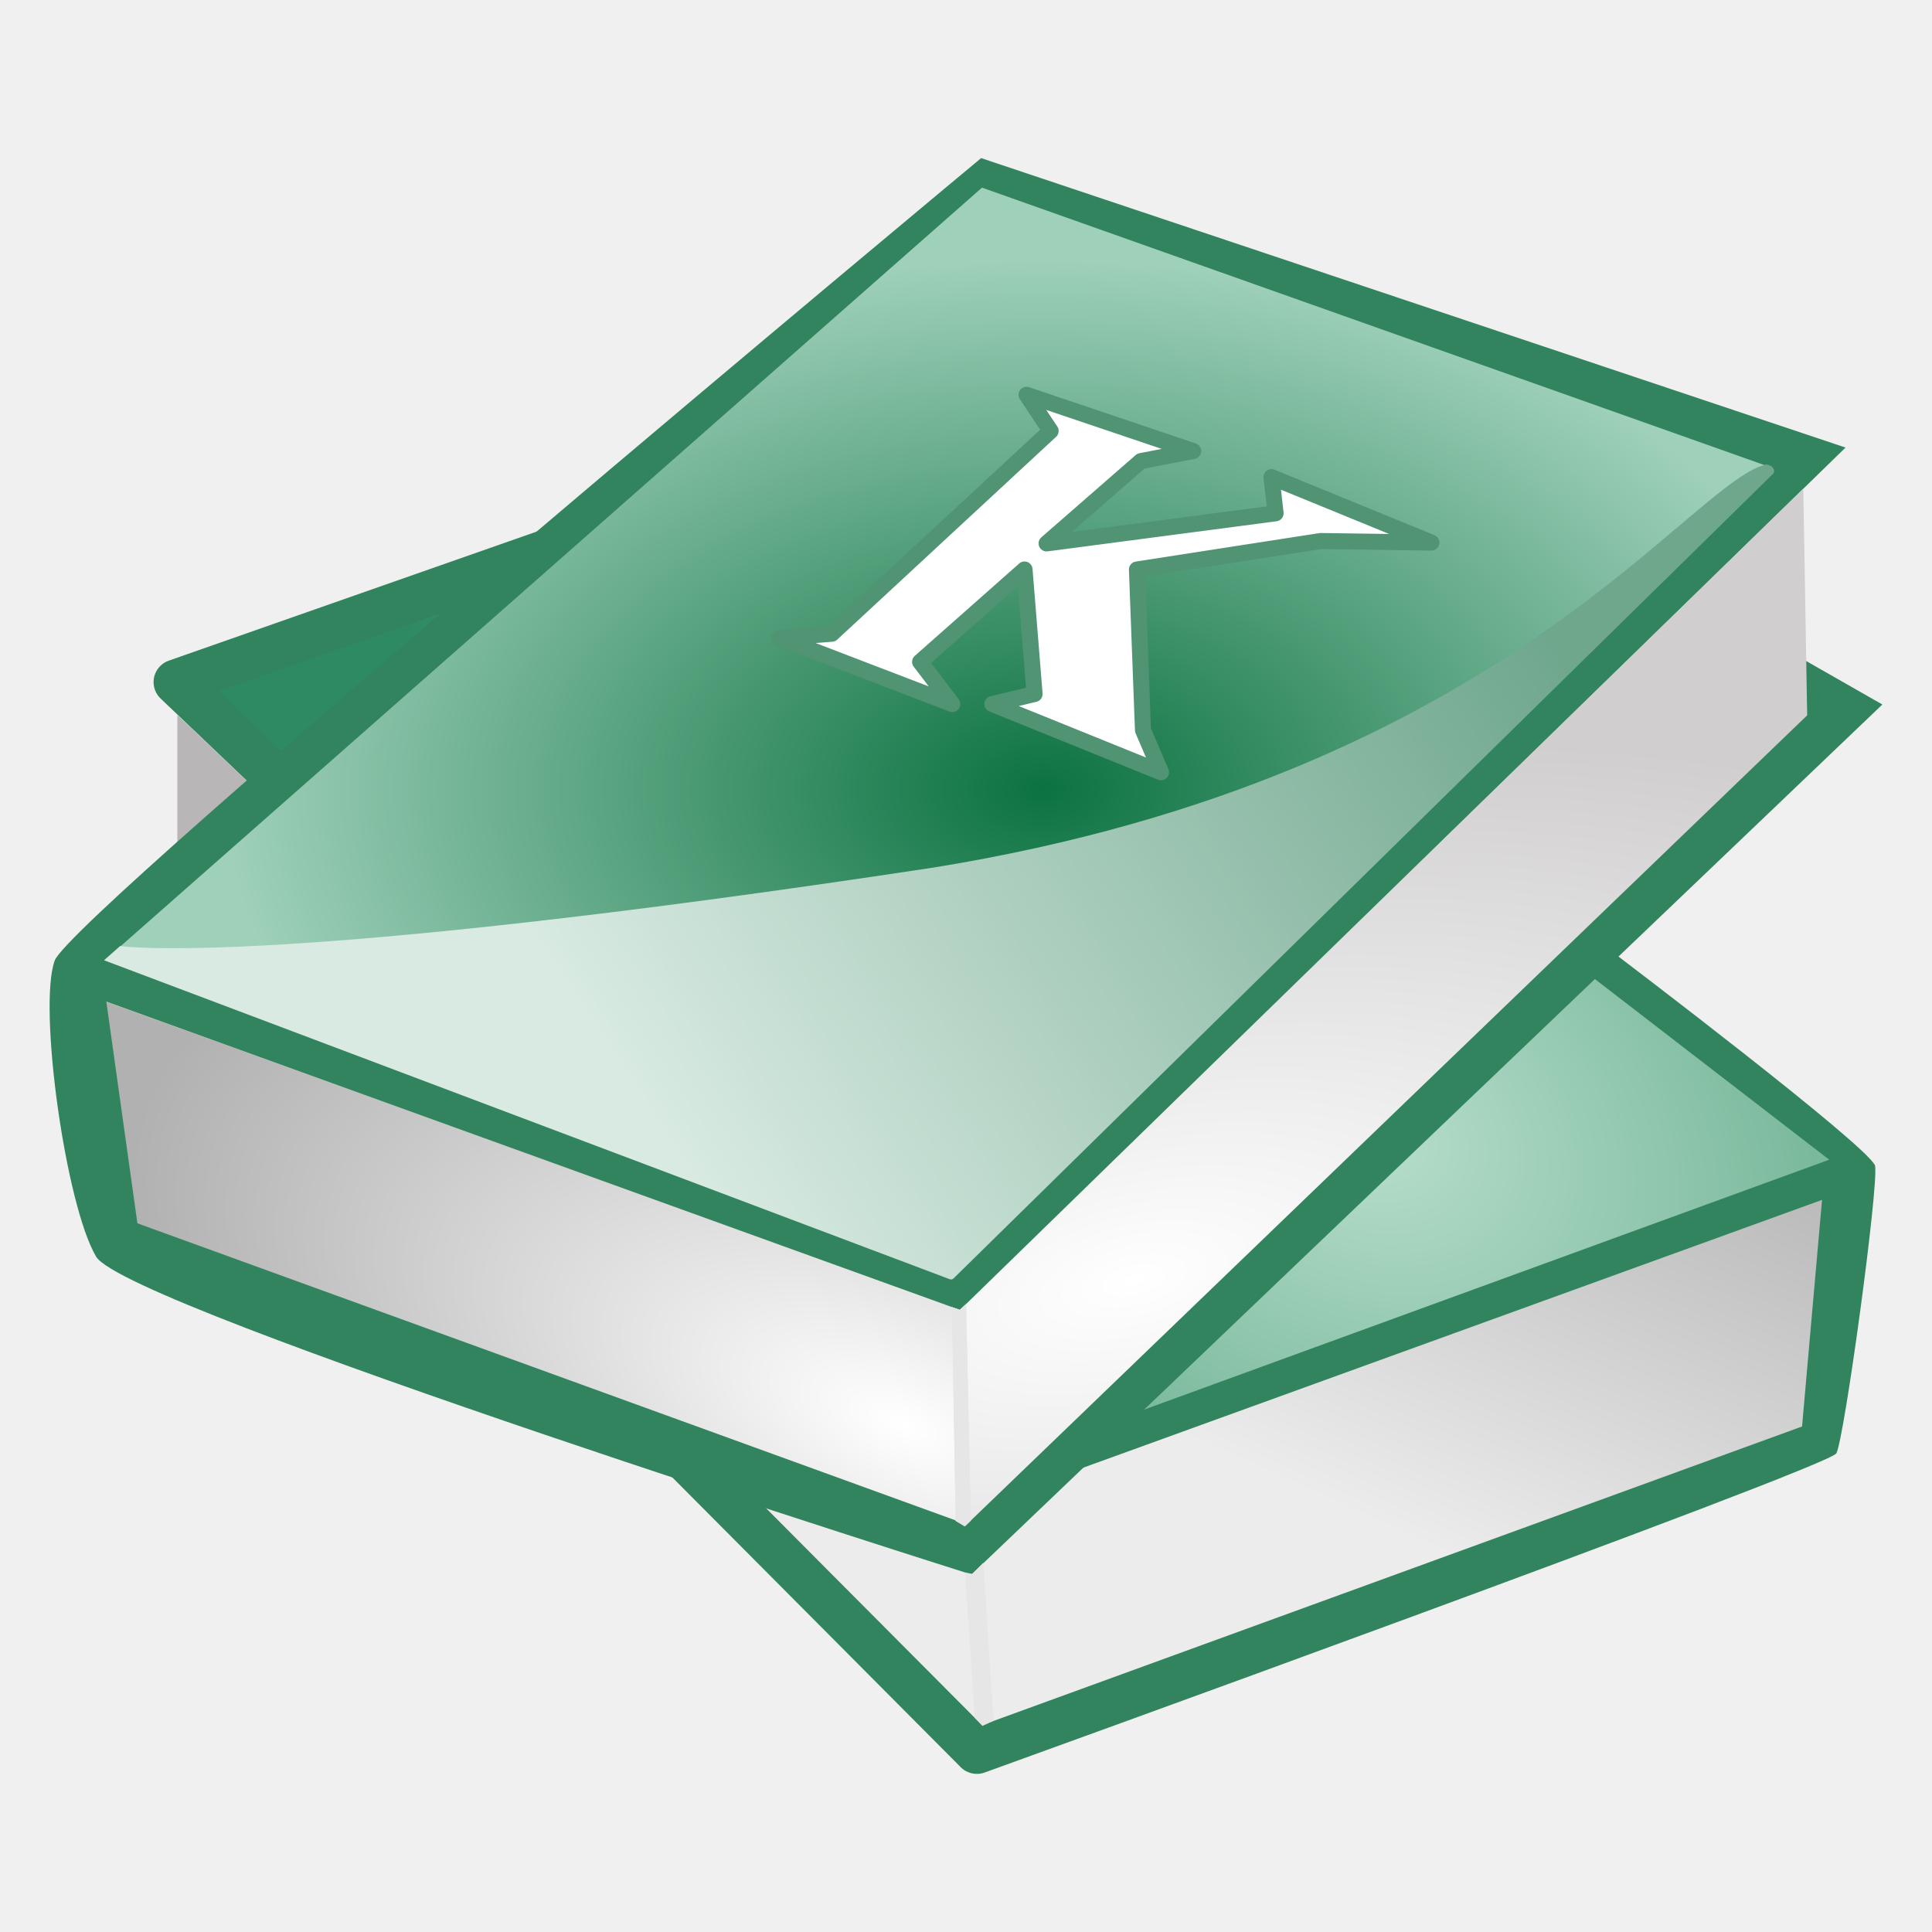
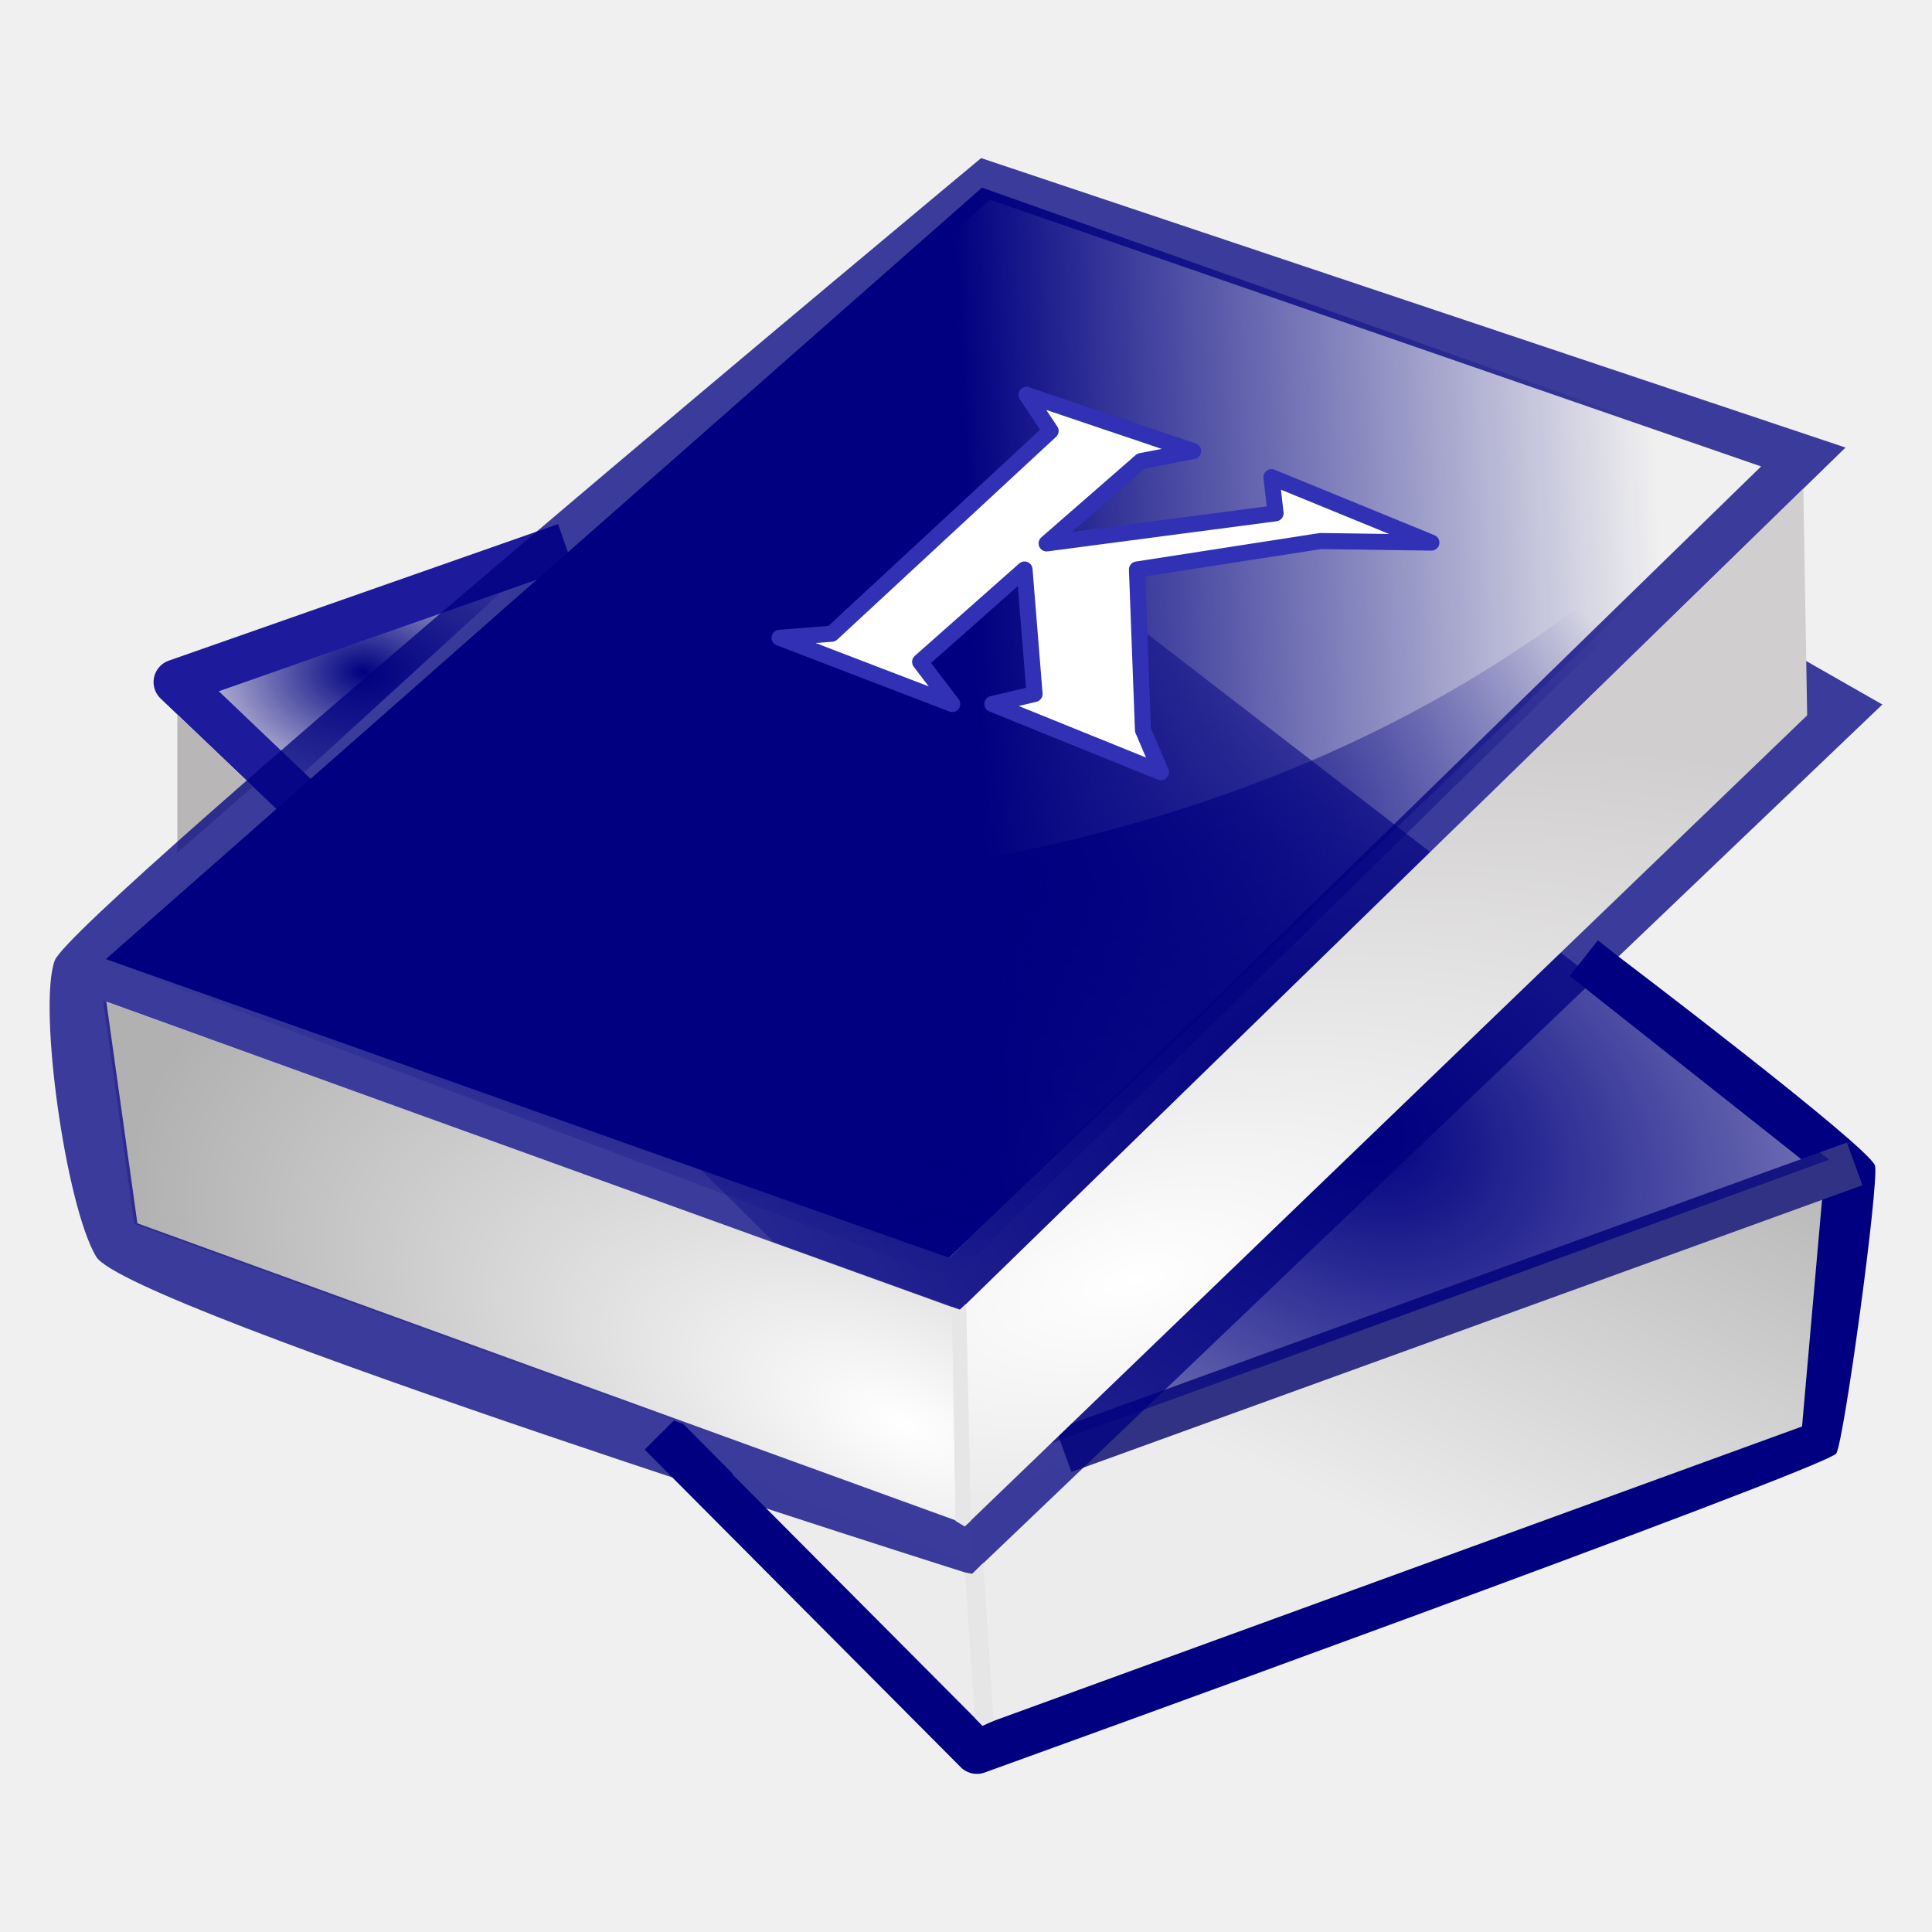
- <svg xmlns="http://www.w3.org/2000/svg" xmlns:xlink="http://www.w3.org/1999/xlink" width="36mm" height="36mm" viewBox="0 0 127.559 127.559" id="svg2" version="1.1">
+ <svg xmlns="http://www.w3.org/2000/svg" xmlns:ns1="http://www.openswatchbook.org/uri/2009/osb" xmlns:xlink="http://www.w3.org/1999/xlink" width="36mm" height="36mm" viewBox="0 0 127.559 127.559" id="svg2" version="1.1">
  <defs id="defs4">
-     <linearGradient id="linearGradient4342-3">
-       <stop id="stop4209" offset="0" style="stop-color:#b9dfcd;stop-opacity:1" />
-       <stop id="stop4211" offset="1" style="stop-color:#2e8b61;stop-opacity:1" />
+     <linearGradient id="linearGradient6729">
+       <stop style="stop-color:#000080;stop-opacity:1;" offset="0" id="stop6725" />
+       <stop style="stop-color:#000080;stop-opacity:0;" offset="1" id="stop6727" />
+     </linearGradient>
+     <linearGradient id="linearGradient5225">
+       <stop style="stop-color:#000080;stop-opacity:1;" offset="0" id="stop5221" />
+       <stop style="stop-color:#000080;stop-opacity:0;" offset="1" id="stop5223" />
+     </linearGradient>
+     <linearGradient id="linearGradient5217">
+       <stop style="stop-color:#000080;stop-opacity:1;" offset="0" id="stop5213" />
+       <stop style="stop-color:#000080;stop-opacity:0;" offset="1" id="stop5215" />
+     </linearGradient>
+     <linearGradient id="linearGradient5203" ns1:paint="gradient">
+       <stop style="stop-color:#000005;stop-opacity:1;" offset="0" id="stop5199" />
+       <stop style="stop-color:#000080;stop-opacity:0;" offset="1" id="stop5201" />
    </linearGradient>
    <linearGradient id="linearGradient4399">
      <stop style="stop-color:#ffffff;stop-opacity:1" offset="0" id="stop4401" />
      <stop style="stop-color:#b1b1b1;stop-opacity:1" offset="1" id="stop4403" />
    </linearGradient>
    <linearGradient id="linearGradient4387">
      <stop style="stop-color:#ececec;stop-opacity:1;" offset="0" id="stop4389" />
      <stop style="stop-color:#b5b5b5;stop-opacity:1" offset="1" id="stop4391" />
    </linearGradient>
    <linearGradient id="linearGradient4379">
      <stop style="stop-color:#ffffff;stop-opacity:1" offset="0" id="stop4381" />
      <stop style="stop-color:#d0cece;stop-opacity:1" offset="1" id="stop4383" />
    </linearGradient>
-     <linearGradient id="linearGradient4342">
-       <stop style="stop-color:#0c7241;stop-opacity:1" offset="0" id="stop4344" />
-       <stop style="stop-color:#9fd0ba;stop-opacity:1" offset="1" id="stop4346" />
-     </linearGradient>
-     <linearGradient id="linearGradient4332">
-       <stop style="stop-color:#d8eae2;stop-opacity:1" offset="0" id="stop4334" />
-       <stop style="stop-color:#6fa78d;stop-opacity:1" offset="1" id="stop4336" />
-     </linearGradient>
-     <linearGradient xlink:href="#linearGradient4332" id="linearGradient4338" x1="211.022" y1="569.338" x2="266.825" y2="532.722" gradientUnits="userSpaceOnUse" />
-     <radialGradient xlink:href="#linearGradient4342" id="radialGradient4348" cx="233.608" cy="545.129" fx="233.608" fy="545.129" r="54.077" gradientTransform="matrix(1,0,0,0.6463622,0,190.5898)" gradientUnits="userSpaceOnUse" />
    <linearGradient xlink:href="#linearGradient4387" id="linearGradient4393" x1="256.094" y1="591.638" x2="270.578" y2="559.643" gradientUnits="userSpaceOnUse" />
    <filter style="color-interpolation-filters:sRGB" id="filter4453">
      <feGaussianBlur stdDeviation="0.2 0.2" result="blur" id="feGaussianBlur4455" />
    </filter>
-     <radialGradient xlink:href="#linearGradient4342-3" id="radialGradient4205" cx="254.544" cy="571.634" fx="254.544" fy="571.634" r="52.518" gradientTransform="matrix(0.460818,-0.8874947,1.19958,0.6228637,-548.475,435.0958)" gradientUnits="userSpaceOnUse" />
+     <radialGradient xlink:href="#linearGradient5217" id="radialGradient4205" cx="254.544" cy="571.634" fx="254.544" fy="571.634" r="52.518" gradientTransform="matrix(0.460818,-0.8874947,1.19958,0.6228637,-548.475,435.0958)" gradientUnits="userSpaceOnUse" />
    <radialGradient xlink:href="#linearGradient4379" id="radialGradient4223" cx="239.657" cy="572.059" fx="239.657" fy="572.059" r="27.95" gradientTransform="matrix(2.406189,-0.5830536,0.2720604,1.122759,-492.6371,72.82369)" gradientUnits="userSpaceOnUse" />
    <radialGradient xlink:href="#linearGradient4399" id="radialGradient4255" cx="220.457" cy="590.284" fx="220.457" fy="590.284" r="28.438" gradientTransform="matrix(0.3720647,-0.8533671,1.752866,0.7642429,-892.2812,321.8943)" gradientUnits="userSpaceOnUse" />
+     <radialGradient xlink:href="#linearGradient5217" id="radialGradient5219" cx="226.791" cy="548.42" fx="226.791" fy="548.42" r="55.134" gradientTransform="matrix(1,0,0,0.4880138,0,280.7833)" gradientUnits="userSpaceOnUse" />
+     <radialGradient xlink:href="#linearGradient5225" id="radialGradient5227" cx="188.777" cy="535.217" fx="188.777" fy="535.217" r="13.849" gradientTransform="matrix(1,0,0,0.7052722,0,157.7434)" gradientUnits="userSpaceOnUse" />
+     <linearGradient xlink:href="#linearGradient6729" id="linearGradient6731" x1="229.786" y1="553.813" x2="275.462" y2="551.824" gradientUnits="userSpaceOnUse" />
  </defs>
  <g id="layer1" transform="translate(-168.0657,-480.4103)" style="display:inline">
    <g id="g4257" transform="translate(3.276242,-10.43839)">
      <path id="rect4259-5-3" d="m 285.45,568.447 -56.6,21.503 0.81,14.832 54.112,-19.748 z" style="color:#000000;clip-rule:nonzero;display:inline;overflow:visible;visibility:visible;opacity:1;isolation:auto;mix-blend-mode:normal;color-interpolation:sRGB;color-interpolation-filters:linearRGB;solid-color:#000000;solid-opacity:1;fill:url(#linearGradient4393);fill-opacity:1;fill-rule:evenodd;stroke:none;stroke-width:3;stroke-linecap:square;stroke-linejoin:round;stroke-miterlimit:4;stroke-dasharray:none;stroke-dashoffset:0;stroke-opacity:1;marker:none;color-rendering:auto;image-rendering:auto;shape-rendering:auto;text-rendering:auto;enable-background:accumulate" />
-       <path id="path4205" d="m 270.291,552.934 -1.863,2.354 1.178,0.93 15.615,12.355 -1.453,16.457 -54.096,19.703 -19.135,-19.227 -1.059,-1.064 -2.127,2.117 1.059,1.062 19.812,19.906 c 0.412,0.414 1.027,0.551 1.576,0.352 0,0 55.714,-20.129 56.236,-21.076 0.522,-0.948 2.798,-17.592 2.557,-18.988 -0.425,-1.29 -17.125,-13.949 -17.125,-13.949 z" style="color:#000000;font-style:normal;font-variant:normal;font-weight:normal;font-stretch:normal;font-size:medium;line-height:normal;font-family:sans-serif;text-indent:0;text-align:start;text-decoration:none;text-decoration-line:none;text-decoration-style:solid;text-decoration-color:#000000;letter-spacing:normal;word-spacing:normal;text-transform:none;direction:ltr;block-progression:tb;writing-mode:lr-tb;baseline-shift:baseline;text-anchor:start;white-space:normal;clip-rule:nonzero;display:inline;overflow:visible;visibility:visible;opacity:1;isolation:auto;mix-blend-mode:normal;color-interpolation:sRGB;color-interpolation-filters:linearRGB;solid-color:#000000;solid-opacity:1;fill:#32845e;fill-opacity:1;fill-rule:evenodd;stroke:none;stroke-width:3;stroke-linecap:square;stroke-linejoin:round;stroke-miterlimit:4;stroke-dasharray:none;stroke-dashoffset:0;stroke-opacity:1;color-rendering:auto;image-rendering:auto;shape-rendering:auto;text-rendering:auto;enable-background:accumulate" />
-       <path id="path4207" d="m 285.834,568.204 -49.405,17.908" style="color:#000000;clip-rule:nonzero;display:inline;overflow:visible;visibility:visible;opacity:1;isolation:auto;mix-blend-mode:normal;color-interpolation:sRGB;color-interpolation-filters:linearRGB;solid-color:#000000;solid-opacity:1;fill:none;fill-opacity:1;fill-rule:evenodd;stroke:#32845e;stroke-width:3;stroke-linecap:square;stroke-linejoin:round;stroke-miterlimit:4;stroke-dasharray:none;stroke-dashoffset:0;stroke-opacity:1;color-rendering:auto;image-rendering:auto;shape-rendering:auto;text-rendering:auto;enable-background:accumulate" />
+       <path id="path4205" d="m 270.291,552.934 -1.863,2.354 1.178,0.93 15.615,12.355 -1.453,16.457 -54.096,19.703 -19.135,-19.227 -1.059,-1.064 -2.127,2.117 1.059,1.062 19.812,19.906 c 0.412,0.414 1.027,0.551 1.576,0.352 0,0 55.714,-20.129 56.236,-21.076 0.522,-0.948 2.798,-17.592 2.557,-18.988 -0.425,-1.29 -17.125,-13.949 -17.125,-13.949 z" style="color:#000000;font-style:normal;font-variant:normal;font-weight:normal;font-stretch:normal;font-size:medium;line-height:normal;font-family:sans-serif;text-indent:0;text-align:start;text-decoration:none;text-decoration-line:none;text-decoration-style:solid;text-decoration-color:#000000;letter-spacing:normal;word-spacing:normal;text-transform:none;writing-mode:lr-tb;direction:ltr;baseline-shift:baseline;text-anchor:start;white-space:normal;clip-rule:nonzero;display:inline;overflow:visible;visibility:visible;opacity:1;isolation:auto;mix-blend-mode:normal;color-interpolation:sRGB;color-interpolation-filters:linearRGB;solid-color:#000000;solid-opacity:1;fill:#000080;fill-opacity:1;fill-rule:evenodd;stroke:none;stroke-width:3;stroke-linecap:square;stroke-linejoin:round;stroke-miterlimit:4;stroke-dasharray:none;stroke-dashoffset:0;stroke-opacity:1;color-rendering:auto;image-rendering:auto;shape-rendering:auto;text-rendering:auto;enable-background:accumulate" />
+       <path id="path4207" d="m 285.834,568.204 -49.405,17.908" style="color:#000000;clip-rule:nonzero;display:inline;overflow:visible;visibility:visible;opacity:1;isolation:auto;mix-blend-mode:normal;color-interpolation:sRGB;color-interpolation-filters:linearRGB;solid-color:#000000;solid-opacity:1;fill:#000080;fill-opacity:1;fill-rule:evenodd;stroke:#323284;stroke-width:3;stroke-linecap:square;stroke-linejoin:round;stroke-miterlimit:4;stroke-dasharray:none;stroke-dashoffset:0;stroke-opacity:1;color-rendering:auto;image-rendering:auto;shape-rendering:auto;text-rendering:auto;enable-background:accumulate" />
      <path id="path4340-6" d="m 230.642,587.451 54.92,-20.033 -61.141,-47.141 -45.426,16.11 z" style="fill:url(#radialGradient4205);fill-opacity:1;fill-rule:evenodd;stroke:none;stroke-width:1px;stroke-linecap:butt;stroke-linejoin:miter;stroke-opacity:1" />
      <path id="rect4259" d="m 171.599,556.918 56.608,20.387 0.269,14.333 -54.821,-19.987 z" style="color:#000000;clip-rule:nonzero;display:inline;overflow:visible;visibility:visible;opacity:1;isolation:auto;mix-blend-mode:normal;color-interpolation:sRGB;color-interpolation-filters:linearRGB;solid-color:#000000;solid-opacity:1;fill:url(#radialGradient4255);fill-opacity:1;fill-rule:evenodd;stroke:none;stroke-width:3;stroke-linecap:square;stroke-linejoin:round;stroke-miterlimit:4;stroke-dasharray:none;stroke-dashoffset:0;stroke-opacity:1;marker:none;color-rendering:auto;image-rendering:auto;shape-rendering:auto;text-rendering:auto;enable-background:accumulate" />
-       <path id="path4203" d="m 183.75,542.864 -7.321,-6.981 24.286,-8.52" style="color:#000000;clip-rule:nonzero;display:inline;overflow:visible;visibility:visible;opacity:1;isolation:auto;mix-blend-mode:normal;color-interpolation:sRGB;color-interpolation-filters:linearRGB;solid-color:#000000;solid-opacity:1;fill:none;fill-opacity:1;fill-rule:evenodd;stroke:#32845e;stroke-width:3;stroke-linecap:square;stroke-linejoin:round;stroke-miterlimit:4;stroke-dasharray:none;stroke-dashoffset:0;stroke-opacity:1;color-rendering:auto;image-rendering:auto;shape-rendering:auto;text-rendering:auto;enable-background:accumulate" />
+       <path id="path4203" d="m 183.75,542.864 -7.321,-6.981 24.286,-8.52" style="color:#000000;clip-rule:nonzero;display:inline;overflow:visible;visibility:visible;opacity:1;isolation:auto;mix-blend-mode:normal;color-interpolation:sRGB;color-interpolation-filters:linearRGB;solid-color:#000000;solid-opacity:1;fill:url(#radialGradient5227);fill-opacity:1;fill-rule:evenodd;stroke:#1d1a9c;stroke-width:3;stroke-linecap:square;stroke-linejoin:round;stroke-miterlimit:4;stroke-dasharray:none;stroke-dashoffset:0;stroke-opacity:1;color-rendering:auto;image-rendering:auto;shape-rendering:auto;text-rendering:auto;enable-background:accumulate" />
      <path id="path4292" d="M 229.661,604.782 213.094,588.143 229.75,594.362 Z" style="color:#000000;clip-rule:nonzero;display:inline;overflow:visible;visibility:visible;opacity:1;isolation:auto;mix-blend-mode:normal;color-interpolation:sRGB;color-interpolation-filters:linearRGB;solid-color:#000000;solid-opacity:1;fill:#ececec;fill-opacity:1;fill-rule:evenodd;stroke:none;stroke-width:3;stroke-linecap:square;stroke-linejoin:round;stroke-miterlimit:4;stroke-dasharray:none;stroke-dashoffset:0;stroke-opacity:1;marker:none;color-rendering:auto;image-rendering:auto;shape-rendering:auto;text-rendering:auto;enable-background:accumulate" />
-       <path id="path4308" d="m 176.5,538.05 0,9.094 4.983,-4.362 z" style="color:#000000;clip-rule:nonzero;display:inline;overflow:visible;visibility:visible;opacity:1;isolation:auto;mix-blend-mode:normal;color-interpolation:sRGB;color-interpolation-filters:linearRGB;solid-color:#000000;solid-opacity:1;fill:#b8b6b6;fill-opacity:1;fill-rule:evenodd;stroke:none;stroke-width:3;stroke-linecap:square;stroke-linejoin:round;stroke-miterlimit:4;stroke-dasharray:none;stroke-dashoffset:0;stroke-opacity:1;marker:none;color-rendering:auto;image-rendering:auto;shape-rendering:auto;text-rendering:auto;enable-background:accumulate" />
-       <path id="path4201" d="m 229.568,501.287 c 0,0 -60.055,49.948 -61.166,52.982 -1.111,3.034 0.715,16.156 2.736,19.551 2.021,3.395 57.795,20.984 57.795,20.984 l 60.139,-57.441 -4.203,-2.398 -1.301,-0.744 -1.488,2.605 1.303,0.744 0.707,0.404 -55.881,53.375 -54.348,-19.732 -2.051,-14.637 56.408,20.375 58.422,-56.957 z m 0.576,2.75 50.92,17.607 -53.594,52.25 -54.469,-19.672 z" style="color:#000000;font-style:normal;font-variant:normal;font-weight:normal;font-stretch:normal;font-size:medium;line-height:normal;font-family:sans-serif;text-indent:0;text-align:start;text-decoration:none;text-decoration-line:none;text-decoration-style:solid;text-decoration-color:#000000;letter-spacing:normal;word-spacing:normal;text-transform:none;direction:ltr;block-progression:tb;writing-mode:lr-tb;baseline-shift:baseline;text-anchor:start;white-space:normal;clip-rule:nonzero;display:inline;overflow:visible;visibility:visible;opacity:1;isolation:auto;mix-blend-mode:normal;color-interpolation:sRGB;color-interpolation-filters:linearRGB;solid-color:#000000;solid-opacity:1;fill:#32845e;fill-opacity:1;fill-rule:evenodd;stroke:none;stroke-width:3;stroke-linecap:square;stroke-linejoin:miter;stroke-miterlimit:4;stroke-dasharray:none;stroke-dashoffset:0;stroke-opacity:1;color-rendering:auto;image-rendering:auto;shape-rendering:auto;text-rendering:auto;enable-background:accumulate" />
-       <path id="path4340" d="m 171.781,554.175 55.664,19.719 54.315,-52.171 -52.135,-18.486 z" style="fill:url(#radialGradient4348);fill-opacity:1;fill-rule:evenodd;stroke:none;stroke-width:1px;stroke-linecap:butt;stroke-linejoin:miter;stroke-opacity:1" />
-       <path id="path4220" d="m 281.393,521.514 c -5.2,1.283 -17.336,20.529 -54.969,26.614 -44.032,6.684 -53.7,5.181 -53.7,5.181 l -1.067,0.94 55.849,21.063 c 0.081,0.029 0.172,0.009 0.234,-0.051 l 54.117,-53.133 c 0.037,-0.037 0.061,-0.085 0.066,-0.137 0,0 0.007,-0.089 -0.025,-0.168 -0.033,-0.079 -0.108,-0.167 -0.215,-0.223 -0.097,-0.056 -0.291,-0.088 -0.291,-0.088 z" style="fill:url(#linearGradient4338);fill-opacity:1;fill-rule:evenodd;stroke:none;stroke-width:1px;stroke-linecap:butt;stroke-linejoin:miter;stroke-opacity:1" />
+       <path id="path4308" d="m 176.5,538.05 v 9.094 l 4.983,-4.362 z" style="color:#000000;clip-rule:nonzero;display:inline;overflow:visible;visibility:visible;opacity:1;isolation:auto;mix-blend-mode:normal;color-interpolation:sRGB;color-interpolation-filters:linearRGB;solid-color:#000000;solid-opacity:1;fill:#b8b6b6;fill-opacity:1;fill-rule:evenodd;stroke:none;stroke-width:3;stroke-linecap:square;stroke-linejoin:round;stroke-miterlimit:4;stroke-dasharray:none;stroke-dashoffset:0;stroke-opacity:1;marker:none;color-rendering:auto;image-rendering:auto;shape-rendering:auto;text-rendering:auto;enable-background:accumulate" />
+       <path id="path4201" d="m 229.568,501.287 c 0,0 -60.055,49.948 -61.166,52.982 -1.111,3.034 0.715,16.156 2.736,19.551 2.021,3.395 57.795,20.984 57.795,20.984 l 60.139,-57.441 -4.203,-2.398 -1.301,-0.744 -1.488,2.605 1.303,0.744 0.707,0.404 -55.881,53.375 -54.348,-19.732 -2.051,-14.637 56.408,20.375 58.422,-56.957 z m 0.576,2.75 50.92,17.607 -53.594,52.25 -54.469,-19.672 z" style="color:#000000;font-style:normal;font-variant:normal;font-weight:normal;font-stretch:normal;font-size:medium;line-height:normal;font-family:sans-serif;text-indent:0;text-align:start;text-decoration:none;text-decoration-line:none;text-decoration-style:solid;text-decoration-color:#000000;letter-spacing:normal;word-spacing:normal;text-transform:none;writing-mode:lr-tb;direction:ltr;baseline-shift:baseline;text-anchor:start;white-space:normal;clip-rule:nonzero;display:inline;overflow:visible;visibility:visible;opacity:1;isolation:auto;mix-blend-mode:normal;color-interpolation:sRGB;color-interpolation-filters:linearRGB;solid-color:#000000;solid-opacity:1;fill:#000080;fill-opacity:0.751;fill-rule:evenodd;stroke:none;stroke-width:3;stroke-linecap:square;stroke-linejoin:miter;stroke-miterlimit:4;stroke-dasharray:none;stroke-dashoffset:0;stroke-opacity:1;color-rendering:auto;image-rendering:auto;shape-rendering:auto;text-rendering:auto;enable-background:accumulate" />
+       <path id="path4340" d="m 171.781,554.175 55.664,19.719 54.315,-52.171 -52.135,-18.486 z" style="fill:url(#linearGradient6731);fill-opacity:1;fill-rule:evenodd;stroke:none;stroke-width:1px;stroke-linecap:butt;stroke-linejoin:miter;stroke-opacity:1" />
+       <path id="path4220" d="m 281.393,521.514 c -5.2,1.283 -17.336,20.529 -54.969,26.614 -44.032,6.684 -53.7,5.181 -53.7,5.181 l -1.067,0.94 55.849,21.063 c 0.081,0.029 0.172,0.009 0.234,-0.051 l 54.117,-53.133 c 0.037,-0.037 0.061,-0.085 0.066,-0.137 0,0 0.007,-0.089 -0.025,-0.168 -0.033,-0.079 -0.108,-0.167 -0.215,-0.223 -0.097,-0.056 -0.291,-0.088 -0.291,-0.088 z" style="fill:url(#radialGradient5219);fill-opacity:1;fill-rule:evenodd;stroke:none;stroke-width:1px;stroke-linecap:butt;stroke-linejoin:miter;stroke-opacity:1" />
      <path id="rect4259-5" d="m 283.85,523.112 -55.643,54.192 0.269,14.333 55.631,-53.559 z" style="color:#000000;clip-rule:nonzero;display:inline;overflow:visible;visibility:visible;opacity:1;isolation:auto;mix-blend-mode:normal;color-interpolation:sRGB;color-interpolation-filters:linearRGB;solid-color:#000000;solid-opacity:1;fill:url(#radialGradient4223);fill-opacity:1;fill-rule:evenodd;stroke:none;stroke-width:3;stroke-linecap:square;stroke-linejoin:round;stroke-miterlimit:4;stroke-dasharray:none;stroke-dashoffset:0;stroke-opacity:1;marker:none;color-rendering:auto;image-rendering:auto;shape-rendering:auto;text-rendering:auto;enable-background:accumulate" />
-       <path id="path4395" d="m 228.574,576.943 -0.414,0.388 -0.516,-0.179 0.242,14.111 0.599,0.361 0.401,-0.379 z" style="color:#000000;font-style:normal;font-variant:normal;font-weight:normal;font-stretch:normal;font-size:medium;line-height:normal;font-family:sans-serif;text-indent:0;text-align:start;text-decoration:none;text-decoration-line:none;text-decoration-style:solid;text-decoration-color:#000000;letter-spacing:normal;word-spacing:normal;text-transform:none;direction:ltr;block-progression:tb;writing-mode:lr-tb;baseline-shift:baseline;text-anchor:start;white-space:normal;clip-rule:nonzero;display:inline;overflow:visible;visibility:visible;opacity:1;isolation:auto;mix-blend-mode:normal;color-interpolation:sRGB;color-interpolation-filters:linearRGB;solid-color:#000000;solid-opacity:1;fill:#e6e6e6;fill-opacity:1;fill-rule:evenodd;stroke:none;stroke-width:1px;stroke-linecap:butt;stroke-linejoin:miter;stroke-miterlimit:4;stroke-dasharray:none;stroke-dashoffset:0;stroke-opacity:1;color-rendering:auto;image-rendering:auto;shape-rendering:auto;text-rendering:auto;enable-background:accumulate" />
-       <path id="path4407" d="m 216.261,532.958 11.4,4.374 -2.121,-2.784 6.893,-6.098 0.663,8.218 -2.784,0.663 11.135,4.507 -1.193,-2.784 -0.398,-10.604 12.128,-1.88 7.312,0.103 -10.559,-4.321 0.272,2.386 -15.118,1.988 6.23,-5.435 3.446,-0.663 -11.002,-3.712 1.591,2.386 -14.448,13.388 z" style="fill:#ffffff;fill-rule:evenodd;stroke:#509474;stroke-width:1.06;stroke-linecap:butt;stroke-linejoin:round;stroke-miterlimit:4;stroke-dasharray:none;stroke-opacity:1" />
-       <path id="path4395-6" d="m 228.574,576.943 -0.414,0.388 -0.516,-0.179 0.242,14.111 0.599,0.361 0.401,-0.379 z" style="color:#000000;font-style:normal;font-variant:normal;font-weight:normal;font-stretch:normal;font-size:medium;line-height:normal;font-family:sans-serif;text-indent:0;text-align:start;text-decoration:none;text-decoration-line:none;text-decoration-style:solid;text-decoration-color:#000000;letter-spacing:normal;word-spacing:normal;text-transform:none;direction:ltr;block-progression:tb;writing-mode:lr-tb;baseline-shift:baseline;text-anchor:start;white-space:normal;clip-rule:nonzero;display:inline;overflow:visible;visibility:visible;opacity:1;isolation:auto;mix-blend-mode:normal;color-interpolation:sRGB;color-interpolation-filters:linearRGB;solid-color:#000000;solid-opacity:1;fill:#e6e6e6;fill-opacity:1;fill-rule:evenodd;stroke:none;stroke-width:1px;stroke-linecap:butt;stroke-linejoin:miter;stroke-miterlimit:4;stroke-dasharray:none;stroke-dashoffset:0;stroke-opacity:1;color-rendering:auto;image-rendering:auto;shape-rendering:auto;text-rendering:auto;enable-background:accumulate" />
-       <path id="path4395-6-7" d="m 229.713,594.03 -0.727,0.731 -0.484,-0.085 0.655,9.607 0.5,0.516 0.732,-0.335 z" style="color:#000000;font-style:normal;font-variant:normal;font-weight:normal;font-stretch:normal;font-size:medium;line-height:normal;font-family:sans-serif;text-indent:0;text-align:start;text-decoration:none;text-decoration-line:none;text-decoration-style:solid;text-decoration-color:#000000;letter-spacing:normal;word-spacing:normal;text-transform:none;direction:ltr;block-progression:tb;writing-mode:lr-tb;baseline-shift:baseline;text-anchor:start;white-space:normal;clip-rule:nonzero;display:inline;overflow:visible;visibility:visible;opacity:1;isolation:auto;mix-blend-mode:normal;color-interpolation:sRGB;color-interpolation-filters:linearRGB;solid-color:#000000;solid-opacity:1;fill:#e6e6e6;fill-opacity:1;fill-rule:evenodd;stroke:none;stroke-width:1px;stroke-linecap:butt;stroke-linejoin:miter;stroke-miterlimit:4;stroke-dasharray:none;stroke-dashoffset:0;stroke-opacity:1;color-rendering:auto;image-rendering:auto;shape-rendering:auto;text-rendering:auto;enable-background:accumulate" />
+       <path id="path4395" d="m 228.574,576.943 -0.414,0.388 -0.516,-0.179 0.242,14.111 0.599,0.361 0.401,-0.379 z" style="color:#000000;font-style:normal;font-variant:normal;font-weight:normal;font-stretch:normal;font-size:medium;line-height:normal;font-family:sans-serif;text-indent:0;text-align:start;text-decoration:none;text-decoration-line:none;text-decoration-style:solid;text-decoration-color:#000000;letter-spacing:normal;word-spacing:normal;text-transform:none;writing-mode:lr-tb;direction:ltr;baseline-shift:baseline;text-anchor:start;white-space:normal;clip-rule:nonzero;display:inline;overflow:visible;visibility:visible;opacity:1;isolation:auto;mix-blend-mode:normal;color-interpolation:sRGB;color-interpolation-filters:linearRGB;solid-color:#000000;solid-opacity:1;fill:#e6e6e6;fill-opacity:1;fill-rule:evenodd;stroke:none;stroke-width:1px;stroke-linecap:butt;stroke-linejoin:miter;stroke-miterlimit:4;stroke-dasharray:none;stroke-dashoffset:0;stroke-opacity:1;color-rendering:auto;image-rendering:auto;shape-rendering:auto;text-rendering:auto;enable-background:accumulate" />
+       <path id="path4407" d="m 216.261,532.958 11.4,4.374 -2.121,-2.784 6.893,-6.098 0.663,8.218 -2.784,0.663 11.135,4.507 -1.193,-2.784 -0.398,-10.604 12.128,-1.88 7.312,0.103 -10.559,-4.321 0.272,2.386 -15.118,1.988 6.23,-5.435 3.446,-0.663 -11.002,-3.712 1.591,2.386 -14.448,13.388 z" style="fill:#ffffff;fill-rule:evenodd;stroke:#3031b4;stroke-width:1.06;stroke-linecap:butt;stroke-linejoin:round;stroke-miterlimit:4;stroke-dasharray:none;stroke-opacity:1" />
+       <path id="path4395-6" d="m 228.574,576.943 -0.414,0.388 -0.516,-0.179 0.242,14.111 0.599,0.361 0.401,-0.379 z" style="color:#000000;font-style:normal;font-variant:normal;font-weight:normal;font-stretch:normal;font-size:medium;line-height:normal;font-family:sans-serif;text-indent:0;text-align:start;text-decoration:none;text-decoration-line:none;text-decoration-style:solid;text-decoration-color:#000000;letter-spacing:normal;word-spacing:normal;text-transform:none;writing-mode:lr-tb;direction:ltr;baseline-shift:baseline;text-anchor:start;white-space:normal;clip-rule:nonzero;display:inline;overflow:visible;visibility:visible;opacity:1;isolation:auto;mix-blend-mode:normal;color-interpolation:sRGB;color-interpolation-filters:linearRGB;solid-color:#000000;solid-opacity:1;fill:#e6e6e6;fill-opacity:1;fill-rule:evenodd;stroke:none;stroke-width:1px;stroke-linecap:butt;stroke-linejoin:miter;stroke-miterlimit:4;stroke-dasharray:none;stroke-dashoffset:0;stroke-opacity:1;color-rendering:auto;image-rendering:auto;shape-rendering:auto;text-rendering:auto;enable-background:accumulate" />
+       <path id="path4395-6-7" d="m 229.713,594.03 -0.727,0.731 -0.484,-0.085 0.655,9.607 0.5,0.516 0.732,-0.335 z" style="color:#000000;font-style:normal;font-variant:normal;font-weight:normal;font-stretch:normal;font-size:medium;line-height:normal;font-family:sans-serif;text-indent:0;text-align:start;text-decoration:none;text-decoration-line:none;text-decoration-style:solid;text-decoration-color:#000000;letter-spacing:normal;word-spacing:normal;text-transform:none;writing-mode:lr-tb;direction:ltr;baseline-shift:baseline;text-anchor:start;white-space:normal;clip-rule:nonzero;display:inline;overflow:visible;visibility:visible;opacity:1;isolation:auto;mix-blend-mode:normal;color-interpolation:sRGB;color-interpolation-filters:linearRGB;solid-color:#000000;solid-opacity:1;fill:#e6e6e6;fill-opacity:1;fill-rule:evenodd;stroke:none;stroke-width:1px;stroke-linecap:butt;stroke-linejoin:miter;stroke-miterlimit:4;stroke-dasharray:none;stroke-dashoffset:0;stroke-opacity:1;color-rendering:auto;image-rendering:auto;shape-rendering:auto;text-rendering:auto;enable-background:accumulate" />
    </g>
  </g>
</svg>
